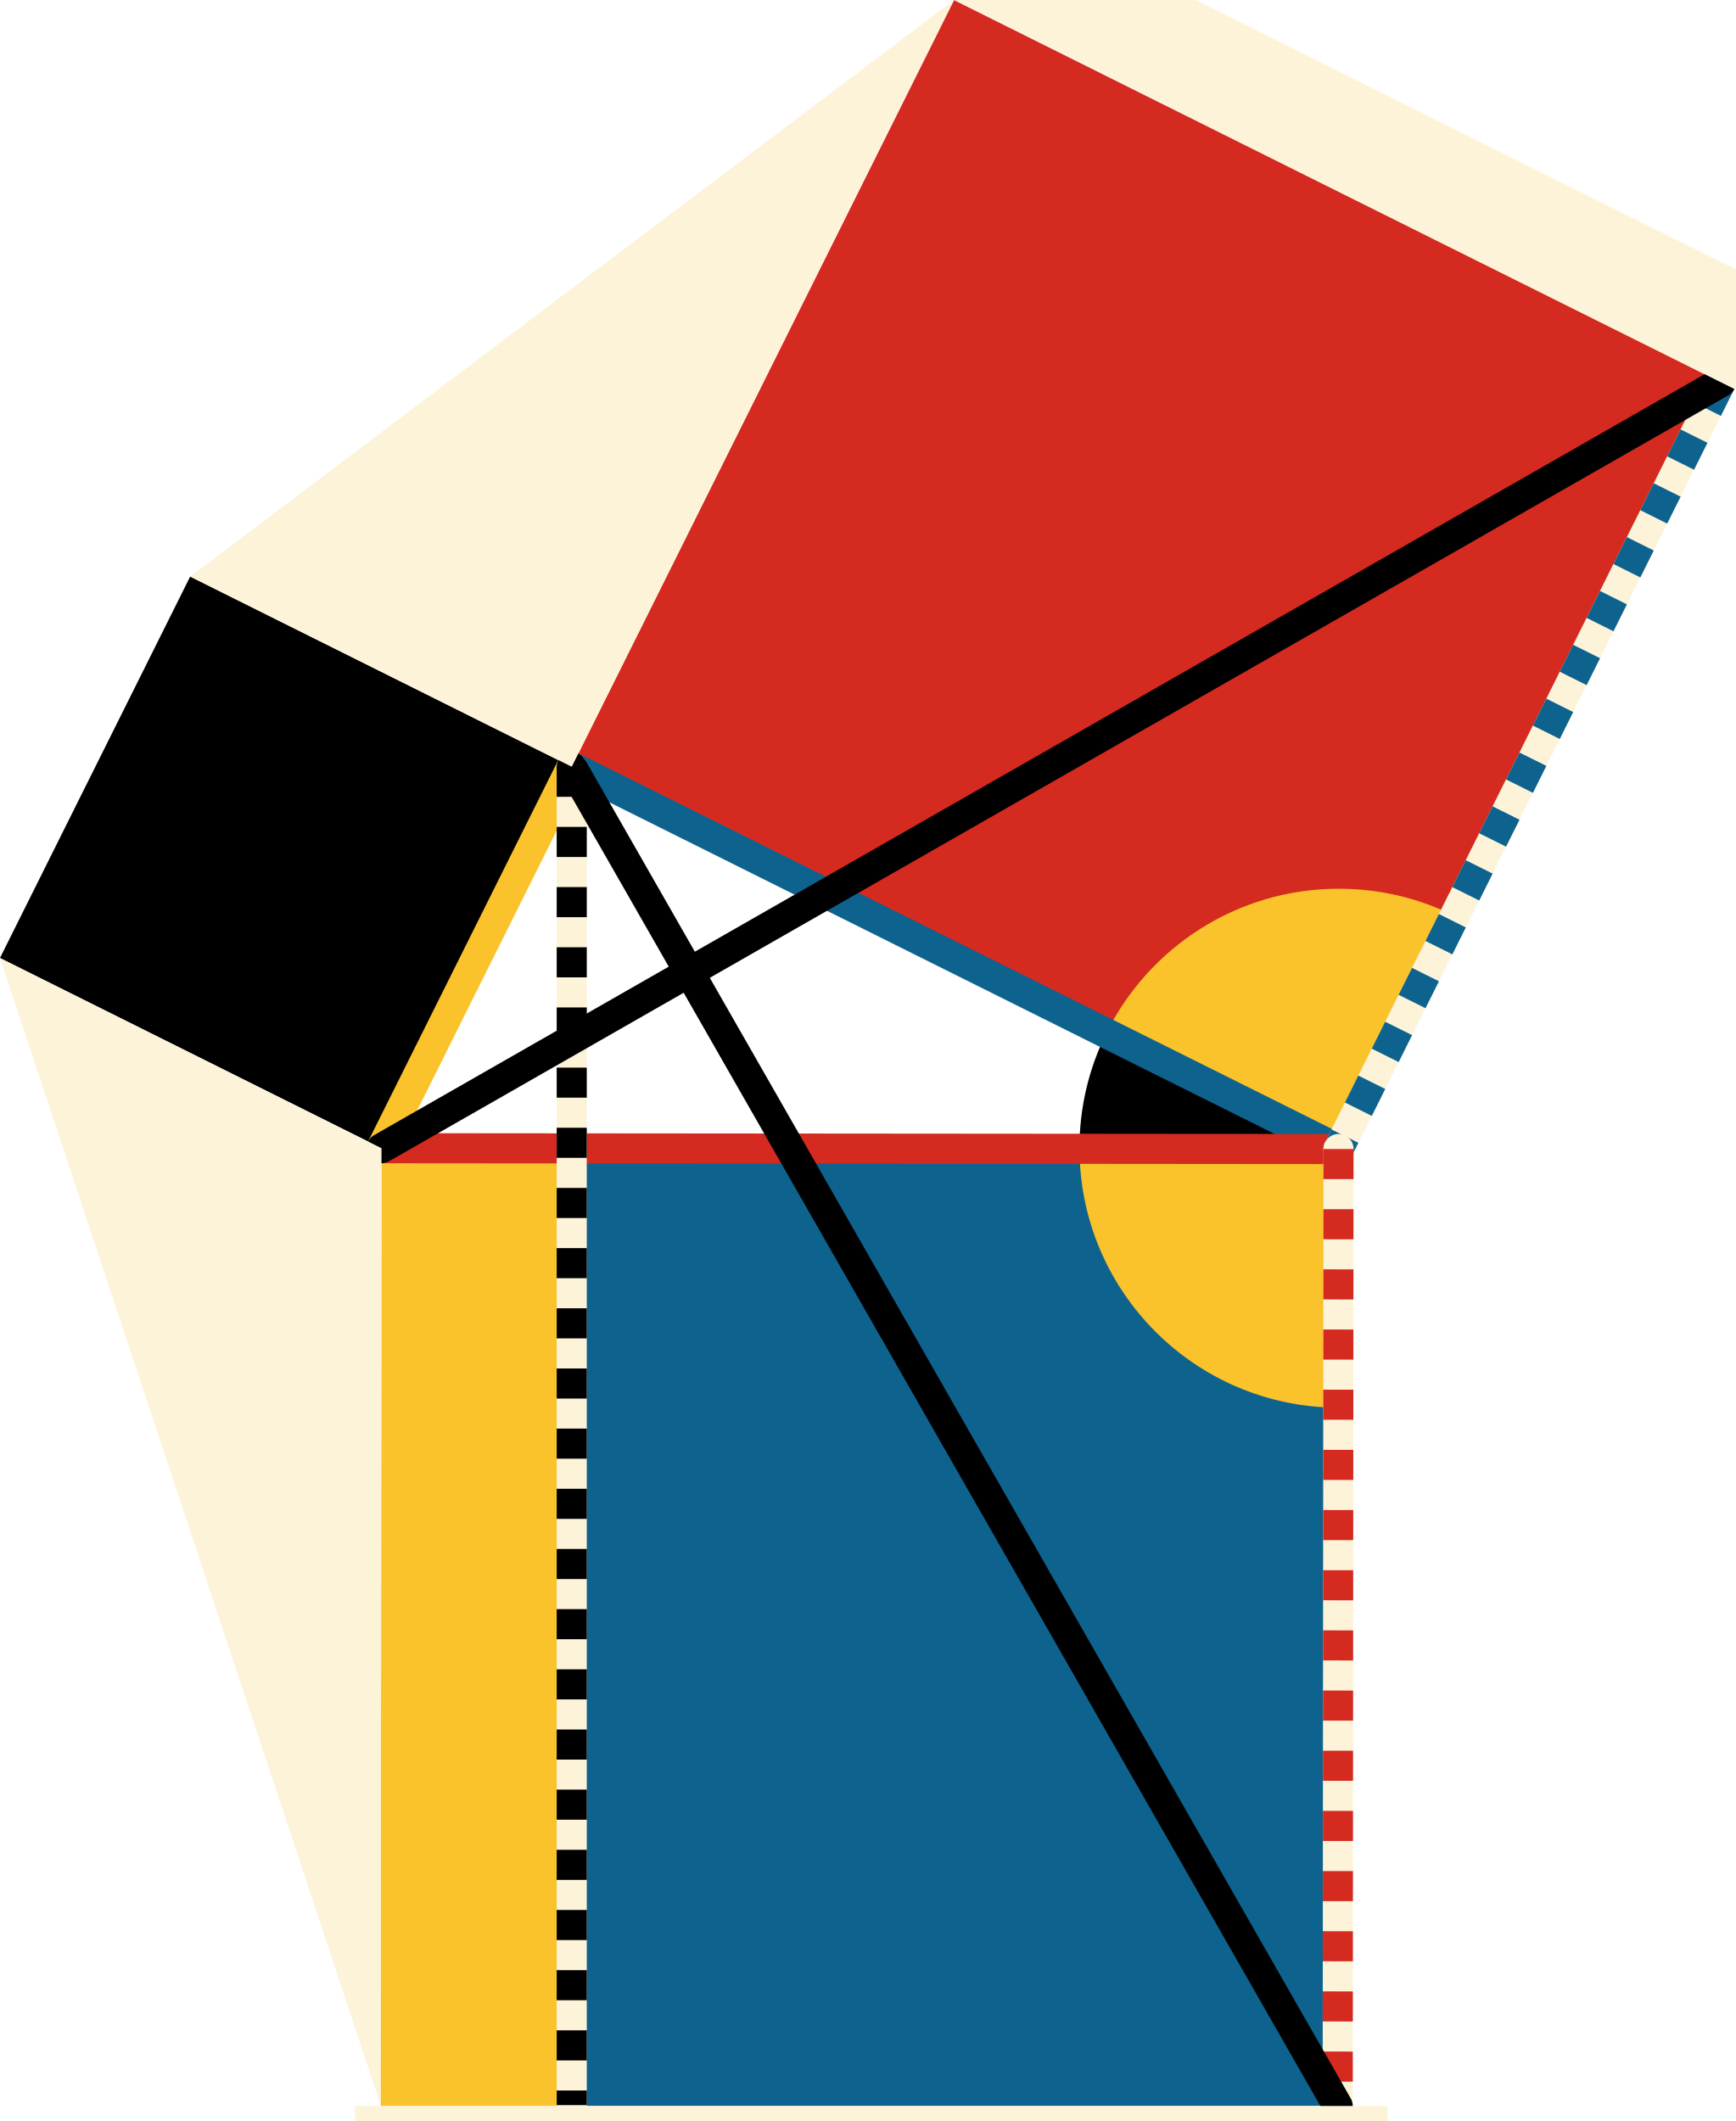
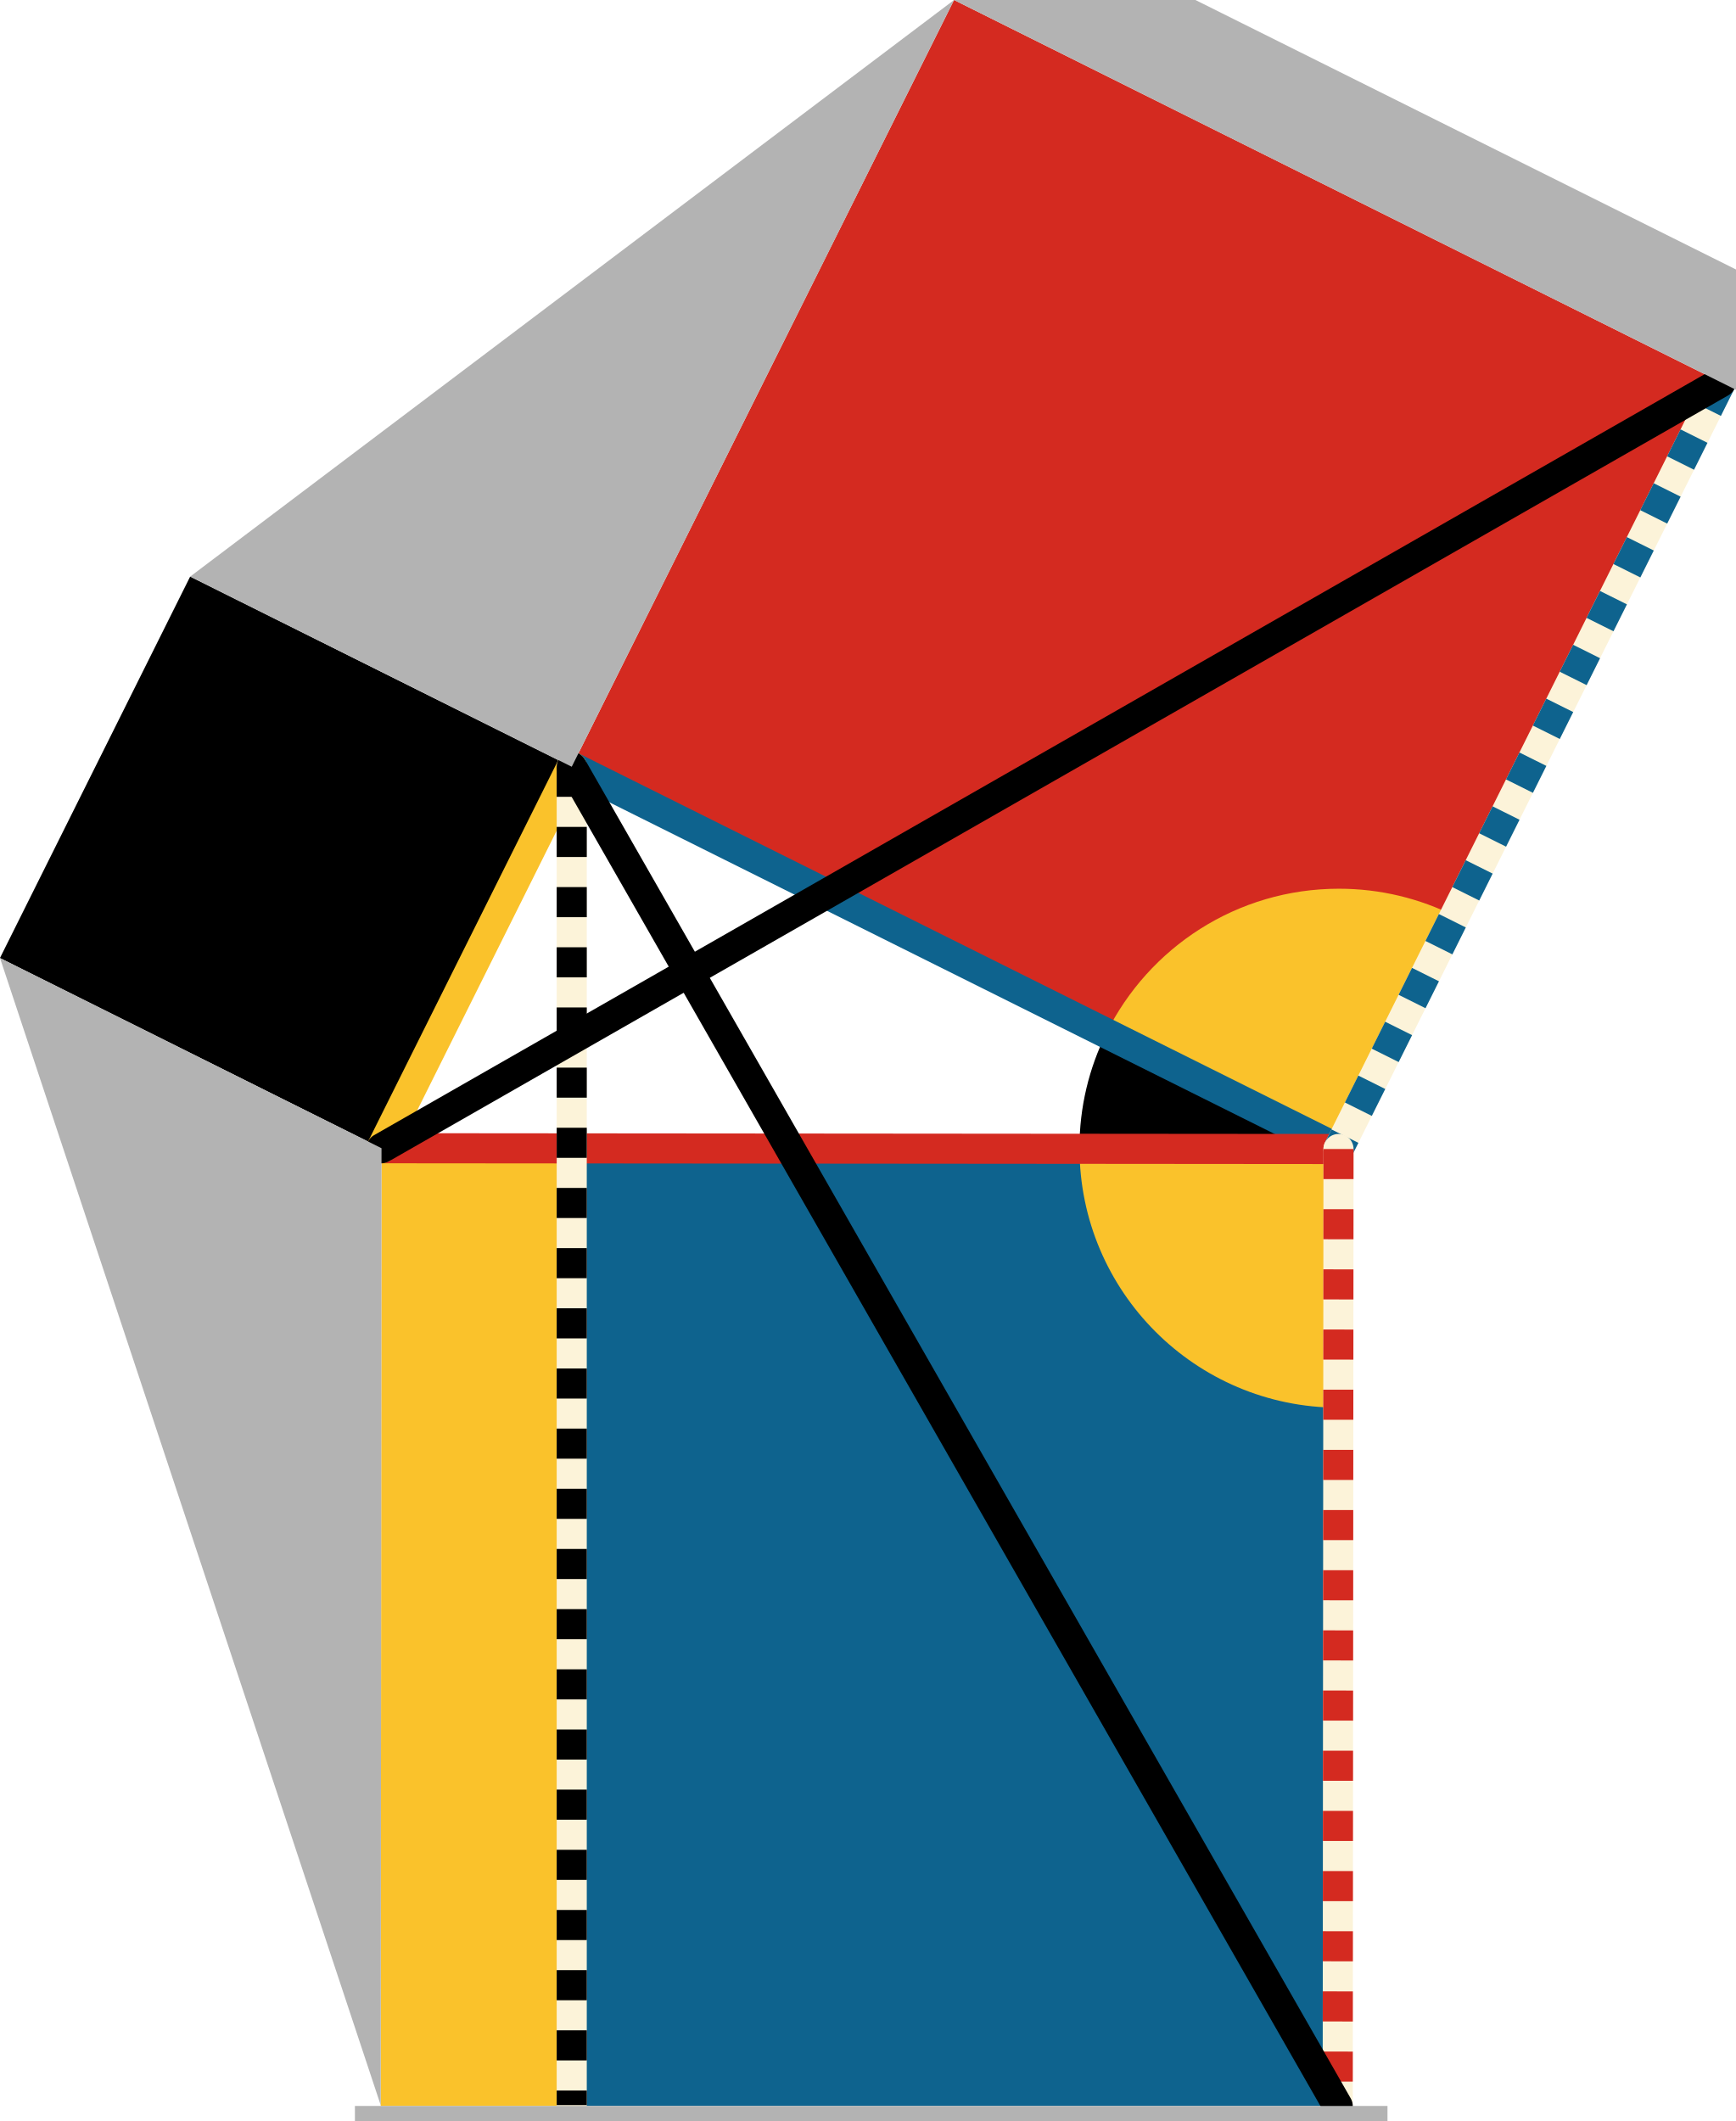
<svg xmlns="http://www.w3.org/2000/svg" viewBox="0 0 288.47 352.5" preserveAspectRatio="xMidYMid meet" role="img">
  <polyline class="fill-yellow" data-name="rect-yellow" points="95.01,190.85 63.4,190.83 63.26,349.86 63.26,350 95.01,350 95.01,349.86 95.01,191.78 " style="fill:#fac22b;fill-opacity:1;stroke-opacity:0;" />
  <polygon class="fill-red" data-name="trap-red" points="285.97,63.53 158.54,0 95.01,127.43 137.34,148.54 " style="fill:#d42a20;fill-opacity:1;stroke-opacity:0;" />
  <polygon class="fill-red" data-name="tri-red" points="285.97,63.53 222.43,190.96 137.34,148.54 " style="fill:#d42a20;fill-opacity:1;stroke-opacity:0;" />
  <path class="fill-yellow" data-name="angle-yellow-top" d="M222.43,190.96l19.31-38.73c-5.79-2.89-12.32-4.53-19.24-4.53c-16.95,0-31.62,9.79-38.66,24.02C200.14,179.85,222.43,190.96,222.43,190.96z" style="fill:#fac22b;fill-opacity:1;stroke-opacity:0;" />
  <polyline class="fill-blue" data-name="trap-blue" points="95.01,190.85 131.34,190.88 131.31,190.9 222.3,350 95.01,350 95.01,349.86 95.01,191.78 " style="fill:#0e638e;fill-opacity:1;stroke-opacity:0;" />
  <polyline class="fill-blue" data-name="tri-blue" points="131.34,190.88 222.43,190.96 222.3,350 131.31,190.9 " style="fill:#0e638e;fill-opacity:1;stroke-opacity:0;" />
  <rect class="fill-black" data-name="square-black" x="12.08" y="107.9" transform="matrix(0.4462 -0.8949 0.8949 0.4462 -101.9575 121.8848)" width="70.84" height="70.84" style="fill:#000000;fill-opacity:1;stroke-opacity:0;" />
  <path class="fill-yellow" data-name="angle-yellow-bottom" d="M222.4,233.95l0.04-42.99c0,0-26.05-0.02-43.05-0.04C179.44,214.66,198.66,233.89,222.4,233.95z" style="fill:#fac22b;fill-opacity:1;stroke-opacity:0;" />
  <path class="fill-black" data-name="angle-black" d="M183.84,171.72c-2.85,5.76-4.46,12.24-4.46,19.11c0,0.03,0,0.07,0,0.1l43.05,0.04L183.84,171.72z" style="fill:#000000;fill-opacity:1;stroke-opacity:0;" />
  <line class="stroke-blue" data-name="line-blue" x1="222.43" y1="190.96" x2="95.01" y2="127.43" style="stroke:#0e638e;stroke-width:5;stroke-opacity:1;stroke-linecap:round;stroke-linejoin:round;fill-opacity:0;" />
  <line class="stroke-red" data-name="line-red" x1="63.4" y1="190.83" x2="222.43" y2="190.96" style="stroke:#d42a20;stroke-width:5;stroke-opacity:1;stroke-linecap:round;stroke-linejoin:round;fill-opacity:0;" />
  <line class="stroke-yellow" data-name="line-yellow" x1="63.4" y1="190.83" x2="95.01" y2="127.43" style="stroke:#fac22b;stroke-width:5;stroke-opacity:1;stroke-linecap:round;stroke-linejoin:round;fill-opacity:0;" />
  <line class="stroke-trans" data-name="line-black-dotted-trans" x1="95.01" y1="127.43" x2="95.01" y2="349.86" style="stroke:#fcf3d9;stroke-width:5;stroke-opacity:1;stroke-linecap:round;stroke-linejoin:round;fill-opacity:0;" />
  <line class="stroke-black stroke-dotted" data-name="line-black-dotted" x1="95.01" y1="127.43" x2="95.01" y2="349.86" style="stroke:#000000;stroke-width:5;stroke-opacity:1;stroke-linecap:butt;stroke-linejoin:round;stroke-dasharray:5;fill-opacity:0;" />
  <line class="stroke-trans" data-name="line-blue-dotted-trans" x1="285.97" y1="63.53" x2="222.43" y2="190.96" style="stroke:#fcf3d9;stroke-width:5;stroke-opacity:1;stroke-linecap:round;stroke-linejoin:round;fill-opacity:0;" />
  <line class="stroke-blue stroke-dotted" data-name="line-blue-dotted" x1="285.97" y1="63.53" x2="222.43" y2="190.96" style="stroke:#0e638e;stroke-width:5;stroke-opacity:1;stroke-linecap:butt;stroke-linejoin:round;stroke-dasharray:5;fill-opacity:0;" />
  <line class="stroke-trans" data-name="line-red-dotted-trans" x1="222.43" y1="190.96" x2="222.3" y2="350" style="stroke:#fcf3d9;stroke-width:5;stroke-opacity:1;stroke-linecap:round;stroke-linejoin:round;fill-opacity:0;" />
  <line class="stroke-red stroke-dotted" data-name="line-red-dotted" x1="222.43" y1="190.96" x2="222.3" y2="350" style="stroke:#d42a20;stroke-width:5;stroke-opacity:1;stroke-linecap:butt;stroke-linejoin:round;stroke-dasharray:5;fill-opacity:0;" />
  <line class="stroke-black" data-name="line-black-bottom" x1="95.01" y1="127.43" x2="222.3" y2="350" style="stroke:#000000;stroke-width:5;stroke-opacity:1;stroke-linecap:round;stroke-linejoin:round;fill-opacity:0;" />
  <line class="stroke-black" data-name="line-black-top" x1="63.4" y1="190.83" x2="285.97" y2="63.53" style="stroke:#000000;stroke-width:5;stroke-opacity:1;stroke-linecap:round;stroke-linejoin:round;fill-opacity:0;" />
-   <polyline class="fill-trans ignore" data-name="mask" points="0,159.22 63.4,190.83 63.26,349.86 " style="fill:#fcf3d9;fill-opacity:1;stroke-opacity:0;" />
-   <polyline class="fill-trans ignore" data-name="mask" points="31.61,95.82 95.01,127.43 158.54,0 " style="fill:#fcf3d9;fill-opacity:1;stroke-opacity:0;" />
-   <rect class="fill-trans ignore" data-name="mask" x="58.98" y="350" width="171.59" height="12.83" style="fill:#fcf3d9;fill-opacity:1;stroke-opacity:0;" />
-   <polygon class="fill-trans ignore" data-name="mask" points="158.54,-20 293.89,47.48 293.89,67.48 158.54,0 " style="fill:#fcf3d9;fill-opacity:1;stroke-opacity:0;" />
+   <polyline class="fill-trans ignore" data-name="mask" points="0,159.22 63.4,190.83 63.26,349.86 " style="fill:#b3b3b3;fill-opacity:1;stroke-opacity:0;" />
+   <polyline class="fill-trans ignore" data-name="mask" points="31.61,95.82 95.01,127.43 158.54,0 " style="fill:#b3b3b3;fill-opacity:1;stroke-opacity:0;" />
+   <rect class="fill-trans ignore" data-name="mask" x="58.98" y="350" width="171.59" height="12.83" style="fill:#b3b3b3;fill-opacity:1;stroke-opacity:0;" />
+   <polygon class="fill-trans ignore" data-name="mask" points="158.54,-20 293.89,47.48 293.89,67.48 158.54,0 " style="fill:#b3b3b3;fill-opacity:1;stroke-opacity:0;" />
</svg>
